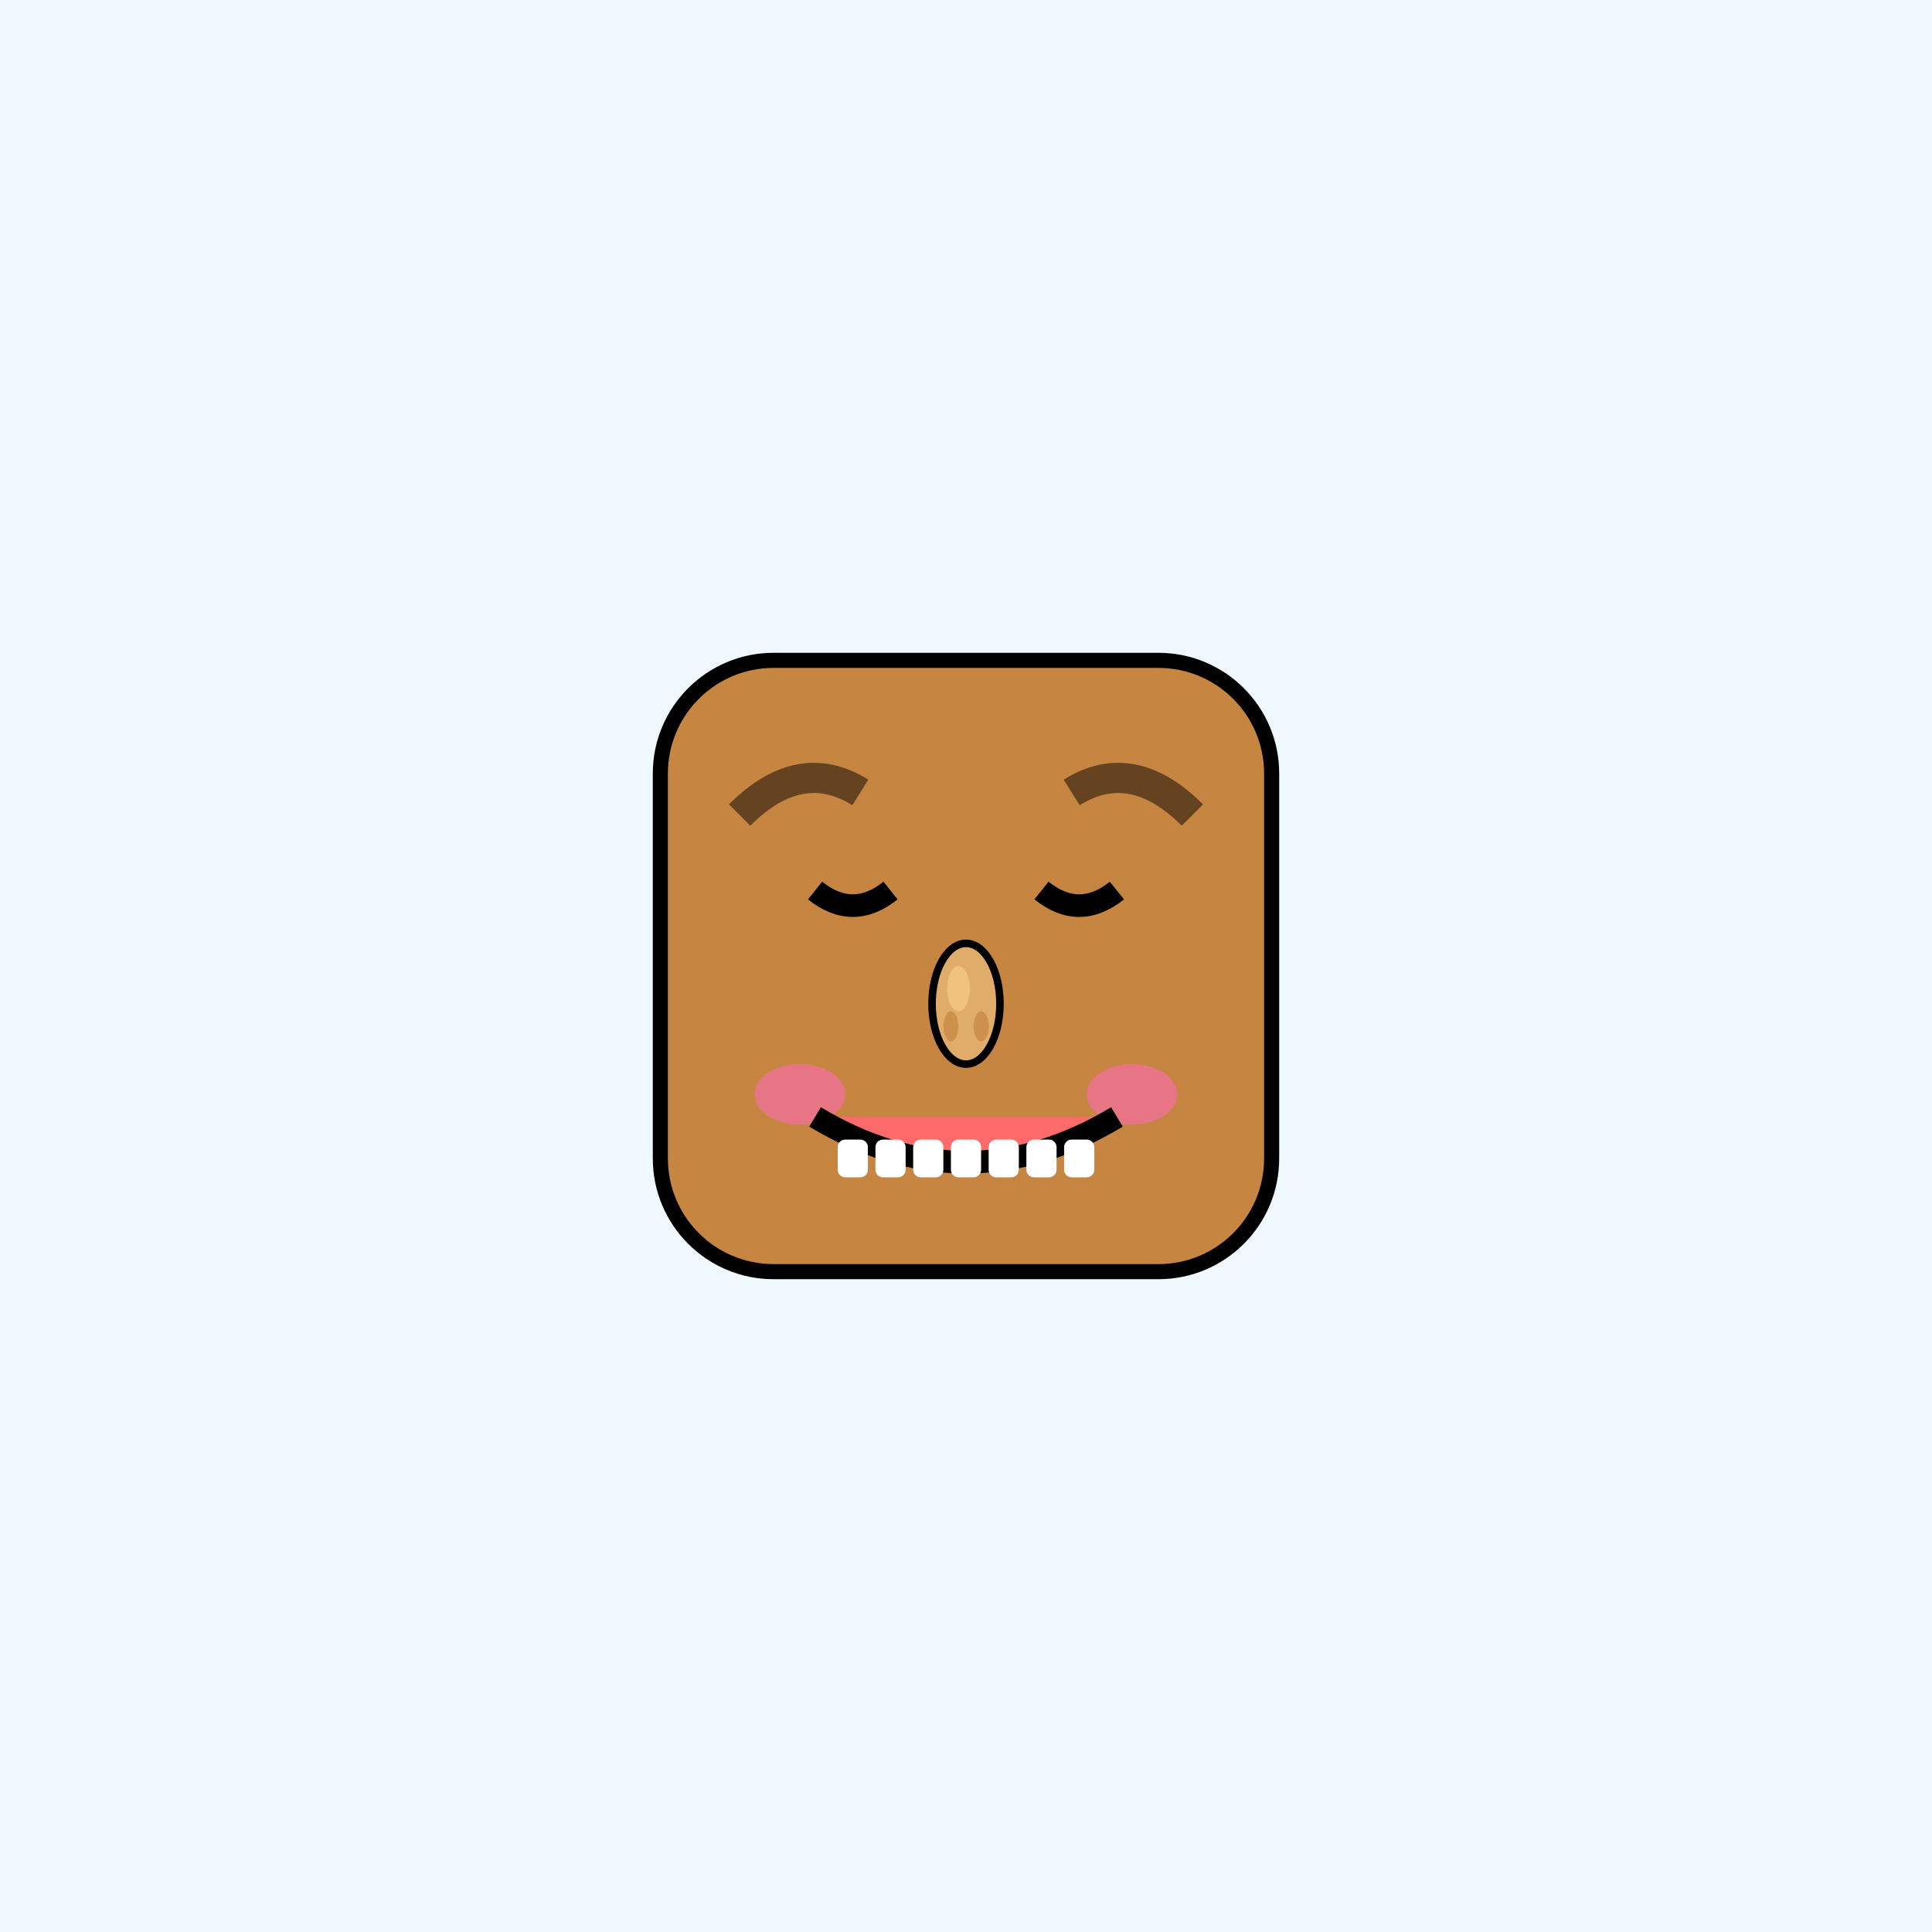
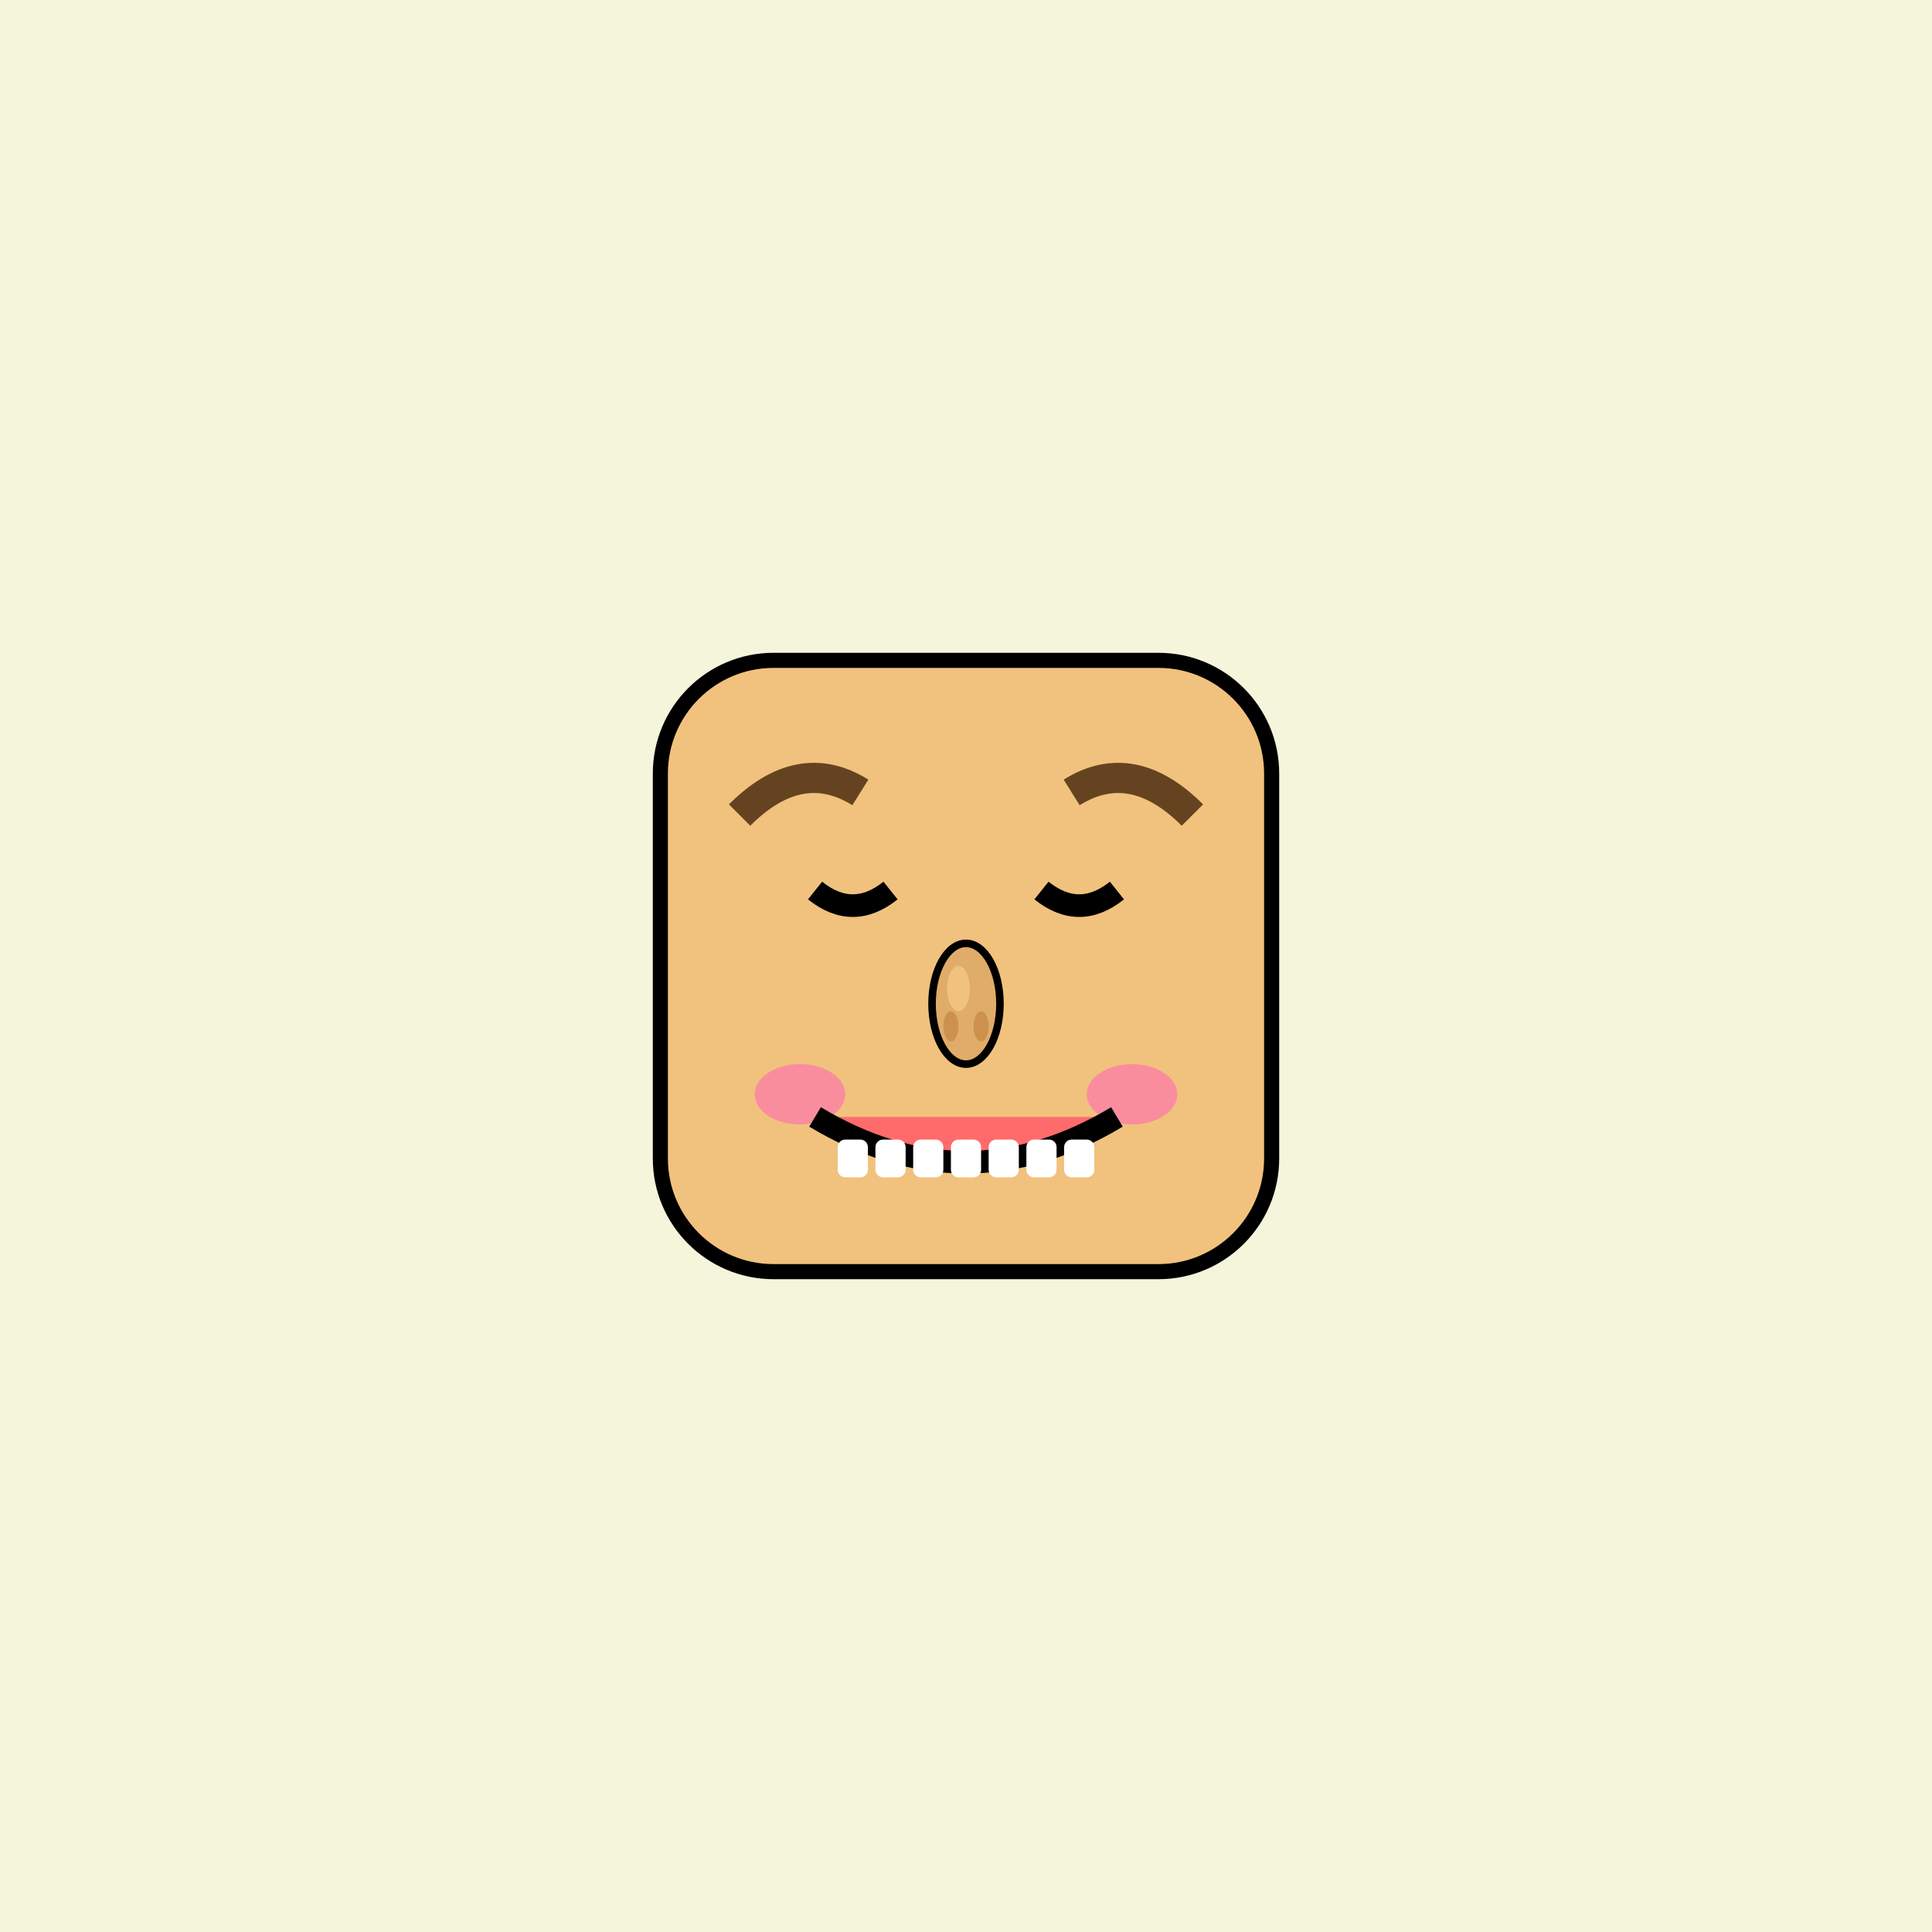
<svg xmlns="http://www.w3.org/2000/svg" width="256" height="256">
-   <rect width="100%" height="100%" fill="#F0F8FF" />
-   <rect x="87.5" y="87.5" width="81" height="81" rx="15" ry="15" fill="#C68642" stroke="#000" stroke-width="2" />
+   <rect width="100%" height="100%" fill="#F5F5DC" />
+   <rect x="87.5" y="87.5" width="81" height="81" rx="15" ry="15" fill="#F1C27D" stroke="#000" stroke-width="2" />
  <path d="M 108 118 Q 113 122 118 118" stroke="#000" stroke-width="3" fill="none" />
  <path d="M 138 118 Q 143 122 148 118" stroke="#000" stroke-width="3" fill="none" />
  <path d="M 98 108 Q 106 100 114 105" stroke="#654321" stroke-width="4" fill="none" />
  <path d="M 142 105 Q 150 100 158 108" stroke="#654321" stroke-width="4" fill="none" />
  <ellipse cx="128" cy="133" rx="4.5" ry="8" fill="#E0AC69" stroke="#000" stroke-width="1" />
  <ellipse cx="127" cy="131" rx="1.5" ry="3" fill="#F1C27D" />
  <ellipse cx="126" cy="136" rx="1" ry="2" fill="#C68642" opacity="0.7" />
  <ellipse cx="130" cy="136" rx="1" ry="2" fill="#C68642" opacity="0.7" />
  <ellipse cx="106" cy="145" rx="6" ry="4" fill="#FF69B4" fill-opacity="0.6" />
  <ellipse cx="150" cy="145" rx="6" ry="4" fill="#FF69B4" fill-opacity="0.6" />
  <path d="M 108 148 Q 128 160 148 148" stroke="#000" stroke-width="3" fill="#FF6B6B" />
  <rect x="111" y="151" width="4" height="5" fill="white" rx="1" />
  <rect x="116" y="151" width="4" height="5" fill="white" rx="1" />
  <rect x="121" y="151" width="4" height="5" fill="white" rx="1" />
  <rect x="126" y="151" width="4" height="5" fill="white" rx="1" />
  <rect x="131" y="151" width="4" height="5" fill="white" rx="1" />
  <rect x="136" y="151" width="4" height="5" fill="white" rx="1" />
  <rect x="141" y="151" width="4" height="5" fill="white" rx="1" />
</svg>
